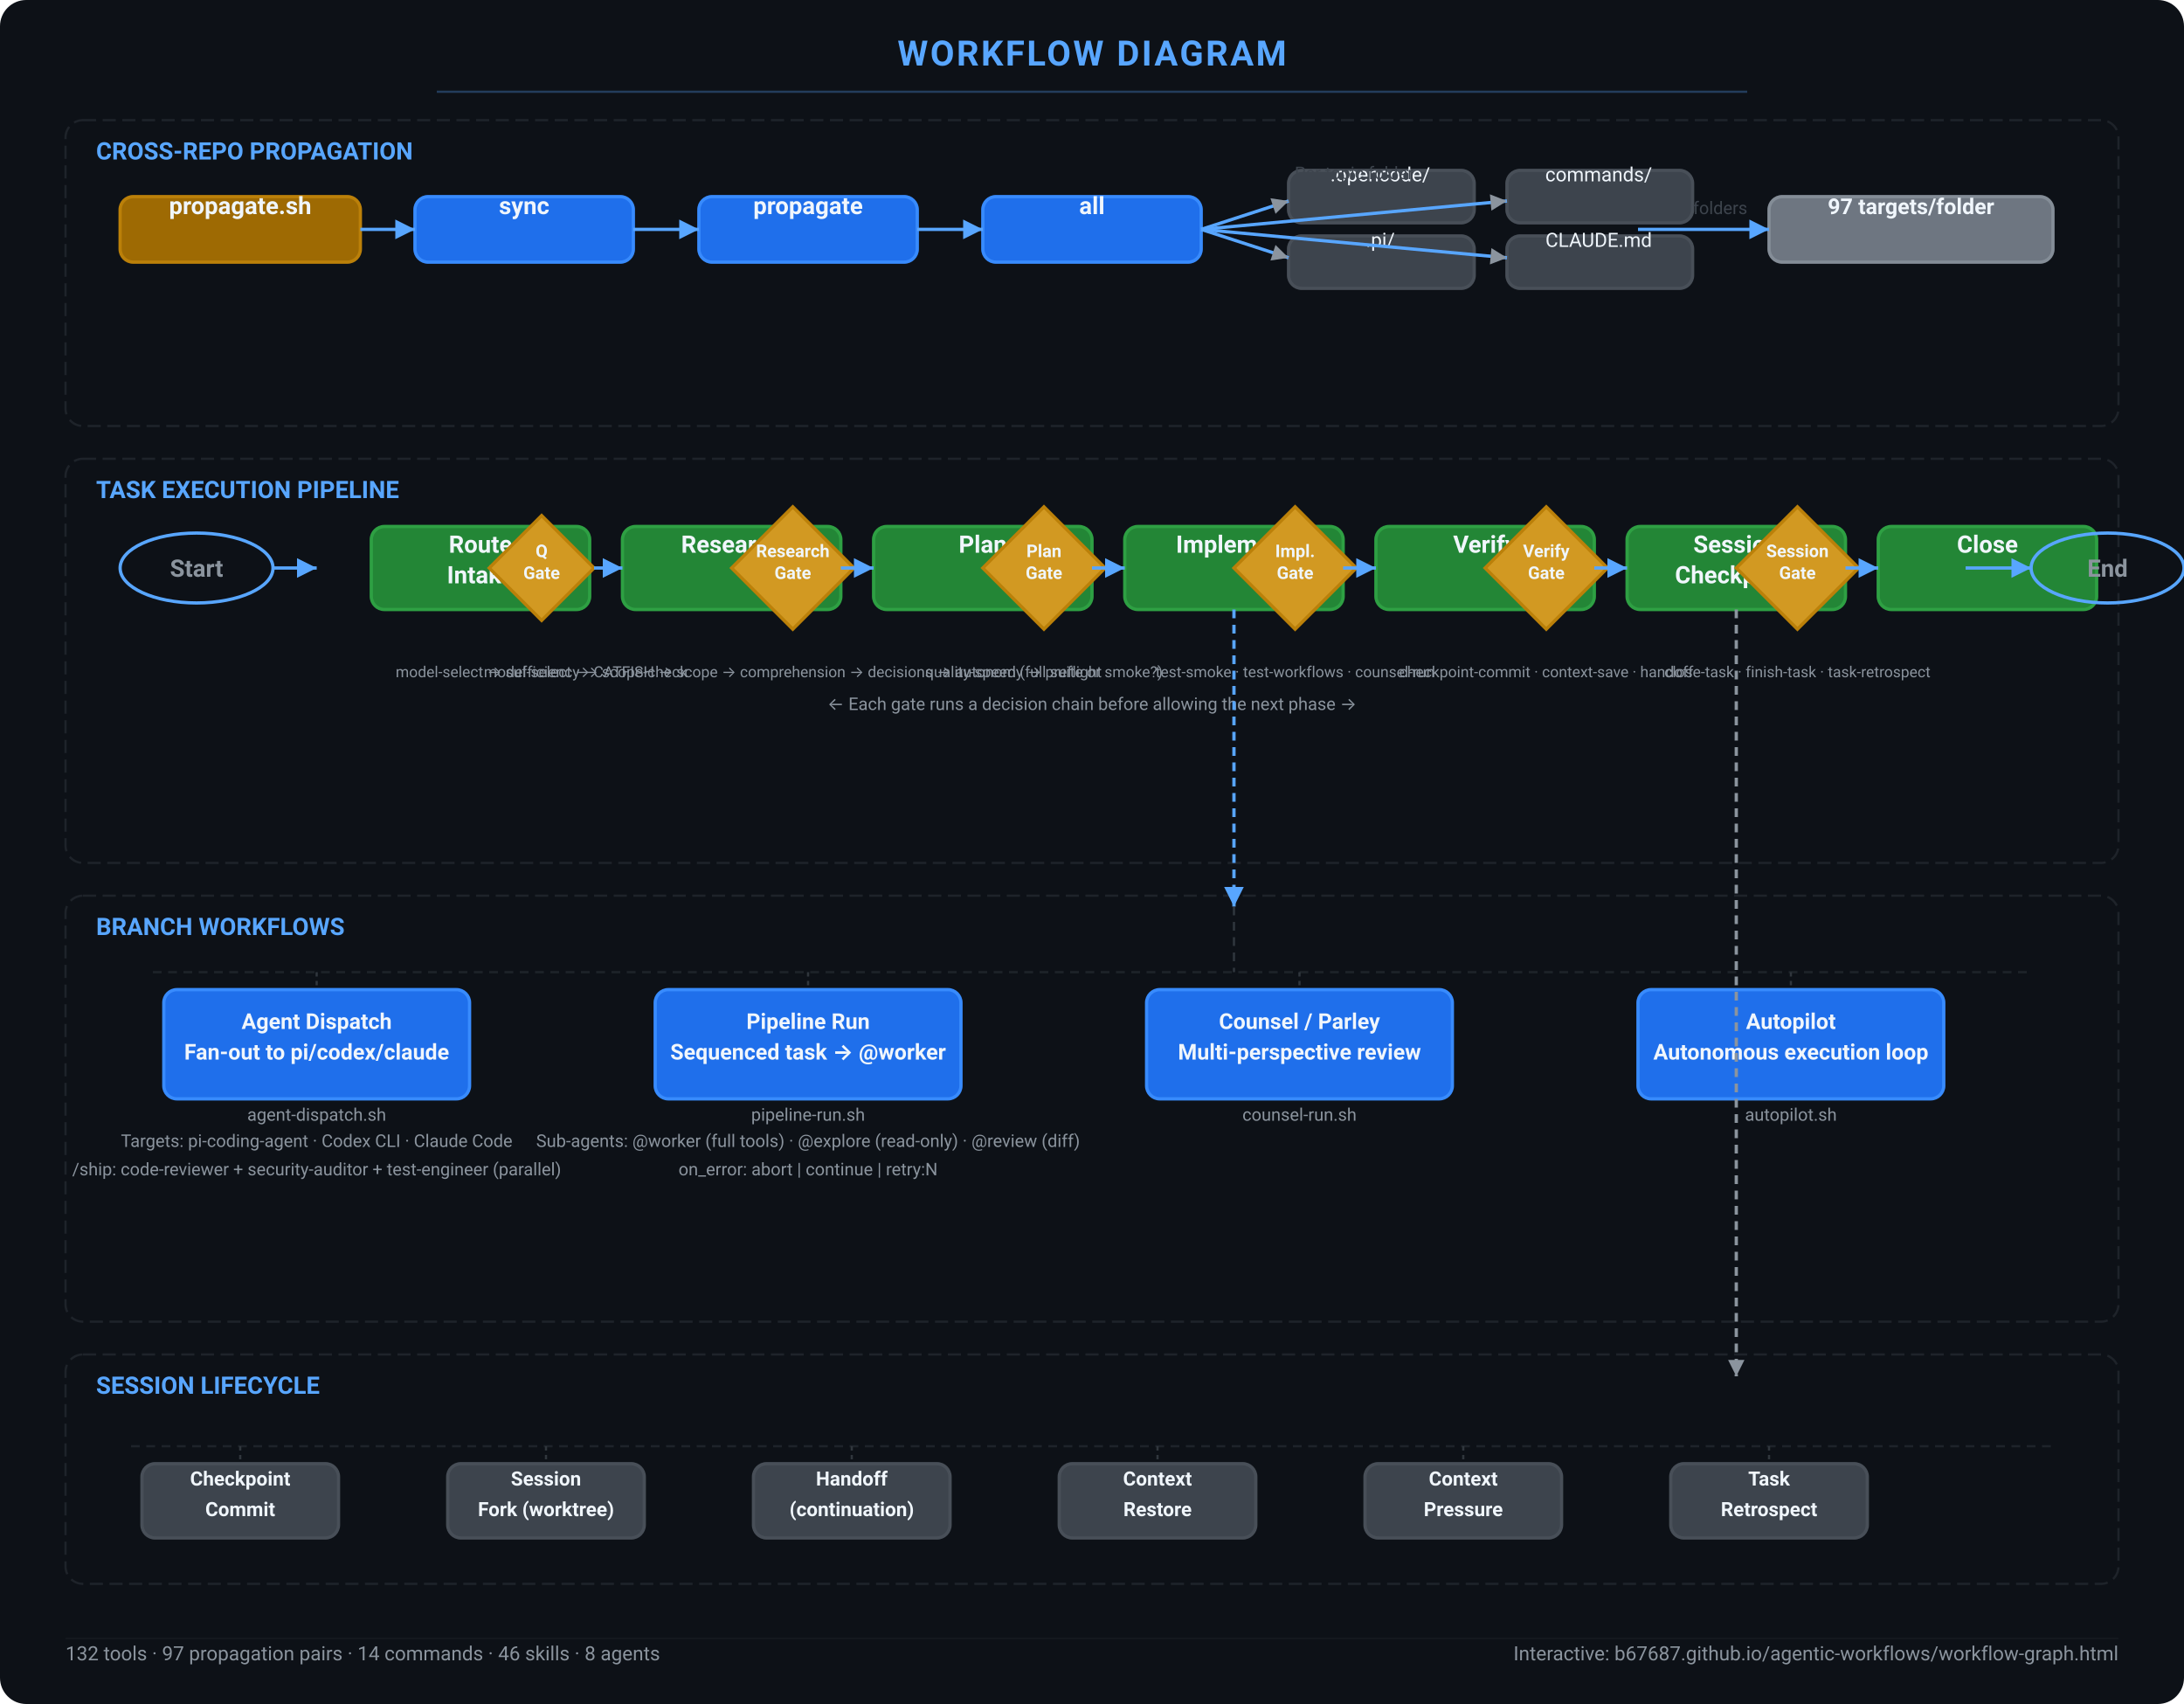
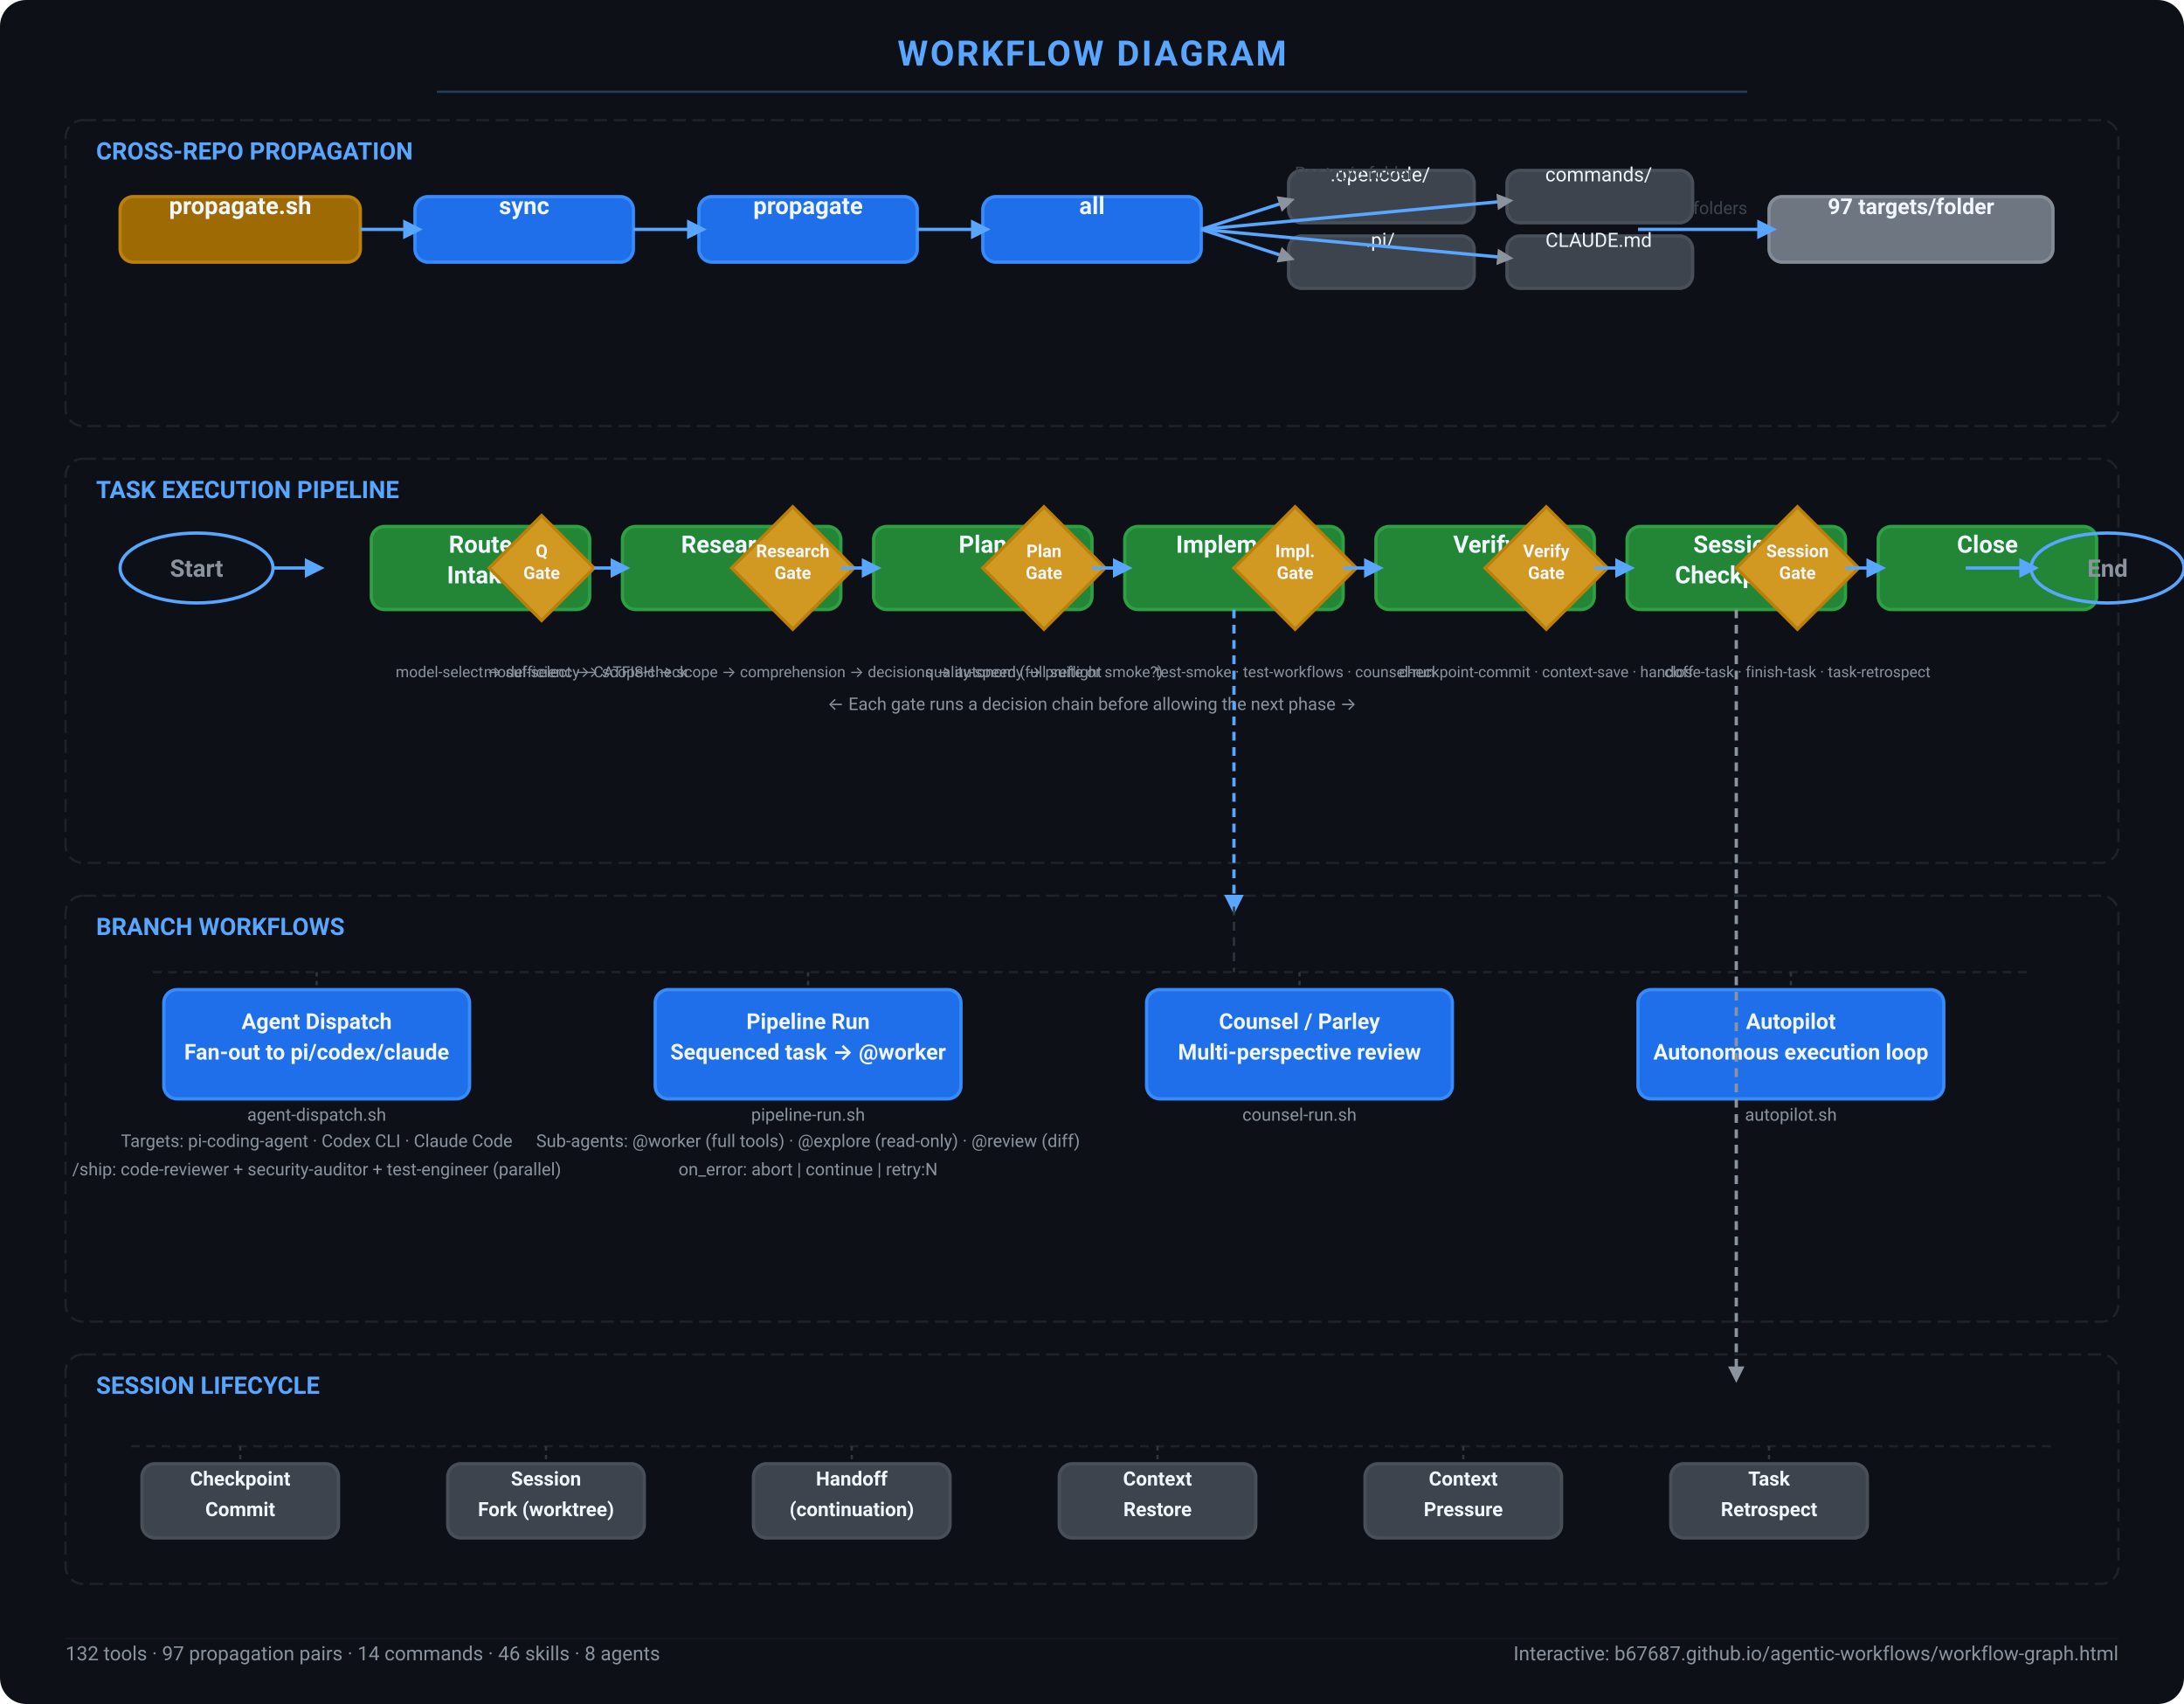
<svg xmlns="http://www.w3.org/2000/svg" viewBox="0 0 1000 780" width="100%" style="max-width:1000px; background:#0d1117; border-radius:12px; font-family:-apple-system,BlinkMacSystemFont,'Segoe UI',Roboto,sans-serif;">
  <rect width="1000" height="780" rx="12" fill="#0d1117" />
  <defs>
    <linearGradient id="pGrad" x1="0%" y1="0%" x2="0%" y2="100%">
      <stop offset="0%" stop-color="#238636" />
      <stop offset="100%" stop-color="#1a7a2a" />
    </linearGradient>
    <linearGradient id="gGrad" x1="0%" y1="0%" x2="0%" y2="100%">
      <stop offset="0%" stop-color="#d29922" />
      <stop offset="100%" stop-color="#b8860b" />
    </linearGradient>
    <linearGradient id="bGrad" x1="0%" y1="0%" x2="0%" y2="100%">
      <stop offset="0%" stop-color="#1f6feb" />
      <stop offset="100%" stop-color="#1558b0" />
    </linearGradient>
    <filter id="glow">
      <feDropShadow dx="0" dy="0" stdDeviation="3" flood-color="#58a6ff" flood-opacity="0.2" />
    </filter>
-     <marker id="arr" viewBox="0 0 10 10" refX="10" refY="5" markerWidth="6" markerHeight="6" orient="auto">
+     <marker id="arr" viewBox="0 0 10 10" refX="6" refY="5" markerWidth="6" markerHeight="6" orient="auto">
      <path d="M 0 0 L 10 5 L 0 10 z" fill="#58a6ff" />
    </marker>
-     <marker id="arrM" viewBox="0 0 10 10" refX="10" refY="5" markerWidth="5" markerHeight="5" orient="auto">
+     <marker id="arrM" viewBox="0 0 10 10" refX="6" refY="5" markerWidth="5" markerHeight="5" orient="auto">
      <path d="M 0 0 L 10 5 L 0 10 z" fill="#8b949e" />
    </marker>
  </defs>
  <text x="500" y="30" fill="#58a6ff" font-size="16" font-weight="bold" text-anchor="middle" letter-spacing="1">WORKFLOW DIAGRAM</text>
  <line x1="200" y1="42" x2="800" y2="42" stroke="#58a6ff" stroke-width="1" opacity="0.3" />
  <rect x="30" y="55" width="940" height="140" rx="8" fill="none" stroke="#30363d" stroke-width="1" stroke-dasharray="6,3" opacity="0.5" />
  <text x="44" y="73" fill="#58a6ff" font-size="11" font-weight="bold">CROSS-REPO PROPAGATION</text>
  <rect x="55" y="90" width="110" height="30" rx="6" fill="#9e6a03" stroke="#bb8009" stroke-width="1.5" />
  <text x="110" y="98.0" text-anchor="middle" fill="#f0f6fc" font-size="11" font-weight="bold">propagate.sh</text>
  <rect x="190" y="90" width="100" height="30" rx="6" fill="#1f6feb" stroke="#388bfd" stroke-width="1.5" />
  <text x="240" y="98.0" text-anchor="middle" fill="#f0f6fc" font-size="11" font-weight="bold">sync</text>
  <rect x="320" y="90" width="100" height="30" rx="6" fill="#1f6feb" stroke="#388bfd" stroke-width="1.5" />
  <text x="370" y="98.0" text-anchor="middle" fill="#f0f6fc" font-size="11" font-weight="bold">propagate</text>
  <rect x="450" y="90" width="100" height="30" rx="6" fill="#1f6feb" stroke="#388bfd" stroke-width="1.5" />
  <text x="500" y="98.0" text-anchor="middle" fill="#f0f6fc" font-size="11" font-weight="bold">all</text>
  <rect x="590" y="78" width="85" height="24" rx="6" fill="#3d444d" stroke="#484f58" stroke-width="1.5" />
  <text x="632" y="83.0" text-anchor="middle" fill="#f0f6fc" font-size="9" font-weight="normal">.opencode/</text>
  <rect x="590" y="108" width="85" height="24" rx="6" fill="#3d444d" stroke="#484f58" stroke-width="1.5" />
  <text x="632" y="113.0" text-anchor="middle" fill="#f0f6fc" font-size="9" font-weight="normal">.pi/</text>
  <rect x="690" y="78" width="85" height="24" rx="6" fill="#3d444d" stroke="#484f58" stroke-width="1.5" />
  <text x="732" y="83.0" text-anchor="middle" fill="#f0f6fc" font-size="9" font-weight="normal">commands/</text>
  <rect x="690" y="108" width="85" height="24" rx="6" fill="#3d444d" stroke="#484f58" stroke-width="1.5" />
  <text x="732" y="113.0" text-anchor="middle" fill="#f0f6fc" font-size="9" font-weight="normal">CLAUDE.md</text>
  <rect x="810" y="90" width="130" height="30" rx="6" fill="#6e7681" stroke="#848d97" stroke-width="1.5" />
  <text x="875" y="98.0" text-anchor="middle" fill="#f0f6fc" font-size="10" font-weight="bold">97 targets/folder</text>
-   <line x1="165" y1="105" x2="190" y2="105" stroke="#58a6ff" stroke-width="1.5" marker-end="url(#arr)" />
-   <line x1="290" y1="105" x2="320" y2="105" stroke="#58a6ff" stroke-width="1.5" marker-end="url(#arr)" />
-   <line x1="420" y1="105" x2="450" y2="105" stroke="#58a6ff" stroke-width="1.5" marker-end="url(#arr)" />
-   <line x1="550" y1="105" x2="590" y2="92" stroke="#58a6ff" stroke-width="1.5" marker-end="url(#arrM)" />
-   <line x1="550" y1="105" x2="590" y2="118" stroke="#58a6ff" stroke-width="1.5" marker-end="url(#arrM)" />
-   <line x1="550" y1="105" x2="690" y2="92" stroke="#58a6ff" stroke-width="1.5" marker-end="url(#arrM)" />
-   <line x1="550" y1="105" x2="690" y2="118" stroke="#58a6ff" stroke-width="1.5" marker-end="url(#arrM)" />
+   <line x1="165" y1="105" x2="190" y2="105" stroke="#58a6ff" stroke-width="1.5" stroke-linecap="butt" marker-end="url(#arr)" />
+   <line x1="290" y1="105" x2="320" y2="105" stroke="#58a6ff" stroke-width="1.5" stroke-linecap="butt" marker-end="url(#arr)" />
+   <line x1="420" y1="105" x2="450" y2="105" stroke="#58a6ff" stroke-width="1.5" stroke-linecap="butt" marker-end="url(#arr)" />
+   <line x1="550" y1="105" x2="590" y2="92" stroke="#58a6ff" stroke-width="1.5" stroke-linecap="butt" marker-end="url(#arrM)" />
+   <line x1="550" y1="105" x2="590" y2="118" stroke="#58a6ff" stroke-width="1.5" stroke-linecap="butt" marker-end="url(#arrM)" />
+   <line x1="550" y1="105" x2="690" y2="92" stroke="#58a6ff" stroke-width="1.5" stroke-linecap="butt" marker-end="url(#arrM)" />
+   <line x1="550" y1="105" x2="690" y2="118" stroke="#58a6ff" stroke-width="1.5" stroke-linecap="butt" marker-end="url(#arrM)" />
  <text x="620" y="82" fill="#3d444d" font-size="8" text-anchor="middle">Per topic folder</text>
-   <line x1="750" y1="105" x2="810" y2="105" stroke="#58a6ff" stroke-width="1.5" marker-end="url(#arr)" />
+   <line x1="750" y1="105" x2="810" y2="105" stroke="#58a6ff" stroke-width="1.5" stroke-linecap="butt" marker-end="url(#arr)" />
  <text x="780" y="98" fill="#3d444d" font-size="8" text-anchor="middle">×14 folders</text>
  <rect x="30" y="210" width="940" height="185" rx="8" fill="none" stroke="#30363d" stroke-width="1" stroke-dasharray="6,3" opacity="0.5" />
  <text x="44" y="228" fill="#58a6ff" font-size="11" font-weight="bold">TASK EXECUTION PIPELINE</text>
  <ellipse cx="90" cy="260" rx="35" ry="16" fill="none" stroke="#58a6ff" stroke-width="1.5" />
  <text x="90" y="264" text-anchor="middle" fill="#8b949e" font-size="11" font-weight="bold">Start</text>
  <rect x="170" y="241" width="100" height="38" rx="6" fill="#238636" stroke="#2ea043" stroke-width="1.5" />
  <text x="220" y="253.0" text-anchor="middle" fill="#f0f6fc" font-size="11" font-weight="bold">Route</text>
  <text x="220" y="267.0" text-anchor="middle" fill="#f0f6fc" font-size="11" font-weight="bold">Intake</text>
  <rect x="285" y="241" width="100" height="38" rx="6" fill="#238636" stroke="#2ea043" stroke-width="1.5" />
  <text x="335" y="253.0" text-anchor="middle" fill="#f0f6fc" font-size="11" font-weight="bold">Research</text>
  <rect x="400" y="241" width="100" height="38" rx="6" fill="#238636" stroke="#2ea043" stroke-width="1.5" />
  <text x="450" y="253.0" text-anchor="middle" fill="#f0f6fc" font-size="11" font-weight="bold">Plan</text>
  <rect x="515" y="241" width="100" height="38" rx="6" fill="#238636" stroke="#2ea043" stroke-width="1.5" />
  <text x="565" y="253.0" text-anchor="middle" fill="#f0f6fc" font-size="11" font-weight="bold">Implement</text>
  <rect x="630" y="241" width="100" height="38" rx="6" fill="#238636" stroke="#2ea043" stroke-width="1.5" />
  <text x="680" y="253.0" text-anchor="middle" fill="#f0f6fc" font-size="11" font-weight="bold">Verify</text>
  <rect x="745" y="241" width="100" height="38" rx="6" fill="#238636" stroke="#2ea043" stroke-width="1.5" />
  <text x="795" y="253.0" text-anchor="middle" fill="#f0f6fc" font-size="11" font-weight="bold">Session</text>
  <text x="795" y="267.0" text-anchor="middle" fill="#f0f6fc" font-size="11" font-weight="bold">Checkpoint</text>
  <rect x="860" y="241" width="100" height="38" rx="6" fill="#238636" stroke="#2ea043" stroke-width="1.5" />
  <text x="910" y="253.0" text-anchor="middle" fill="#f0f6fc" font-size="11" font-weight="bold">Close</text>
  <ellipse cx="965" cy="260" rx="35" ry="16" fill="none" stroke="#58a6ff" stroke-width="1.5" />
  <text x="965" y="264" text-anchor="middle" fill="#8b949e" font-size="11" font-weight="bold">End</text>
  <polygon points="248,236 272,260 248,284 224,260" fill="#d29922" stroke="#bb8009" stroke-width="1.5" />
  <text x="248" y="255.0" text-anchor="middle" fill="#f0f6fc" font-size="8" font-weight="bold">Q</text>
  <text x="248" y="265.0" text-anchor="middle" fill="#f0f6fc" font-size="8" font-weight="bold">Gate</text>
  <polygon points="363,232 391,260 363,288 335,260" fill="#d29922" stroke="#bb8009" stroke-width="1.5" />
  <text x="363" y="255.0" text-anchor="middle" fill="#f0f6fc" font-size="8" font-weight="bold">Research</text>
  <text x="363" y="265.0" text-anchor="middle" fill="#f0f6fc" font-size="8" font-weight="bold">Gate</text>
  <polygon points="478,232 506,260 478,288 450,260" fill="#d29922" stroke="#bb8009" stroke-width="1.5" />
  <text x="478" y="255.0" text-anchor="middle" fill="#f0f6fc" font-size="8" font-weight="bold">Plan</text>
  <text x="478" y="265.0" text-anchor="middle" fill="#f0f6fc" font-size="8" font-weight="bold">Gate</text>
  <polygon points="593,232 621,260 593,288 565,260" fill="#d29922" stroke="#bb8009" stroke-width="1.5" />
  <text x="593" y="255.0" text-anchor="middle" fill="#f0f6fc" font-size="8" font-weight="bold">Impl.</text>
  <text x="593" y="265.0" text-anchor="middle" fill="#f0f6fc" font-size="8" font-weight="bold">Gate</text>
  <polygon points="708,232 736,260 708,288 680,260" fill="#d29922" stroke="#bb8009" stroke-width="1.5" />
  <text x="708" y="255.0" text-anchor="middle" fill="#f0f6fc" font-size="8" font-weight="bold">Verify</text>
  <text x="708" y="265.0" text-anchor="middle" fill="#f0f6fc" font-size="8" font-weight="bold">Gate</text>
  <polygon points="823,232 851,260 823,288 795,260" fill="#d29922" stroke="#bb8009" stroke-width="1.5" />
  <text x="823" y="255.0" text-anchor="middle" fill="#f0f6fc" font-size="8" font-weight="bold">Session</text>
  <text x="823" y="265.0" text-anchor="middle" fill="#f0f6fc" font-size="8" font-weight="bold">Gate</text>
-   <line x1="125" y1="260" x2="145" y2="260" stroke="#58a6ff" stroke-width="1.5" marker-end="url(#arr)" />
-   <line x1="272" y1="260" x2="285" y2="260" stroke="#58a6ff" stroke-width="1.5" marker-end="url(#arr)" />
-   <line x1="385" y1="260" x2="400" y2="260" stroke="#58a6ff" stroke-width="1.5" marker-end="url(#arr)" />
-   <line x1="500" y1="260" x2="515" y2="260" stroke="#58a6ff" stroke-width="1.5" marker-end="url(#arr)" />
-   <line x1="615" y1="260" x2="630" y2="260" stroke="#58a6ff" stroke-width="1.5" marker-end="url(#arr)" />
-   <line x1="730" y1="260" x2="745" y2="260" stroke="#58a6ff" stroke-width="1.5" marker-end="url(#arr)" />
-   <line x1="845" y1="260" x2="860" y2="260" stroke="#58a6ff" stroke-width="1.5" marker-end="url(#arr)" />
-   <line x1="900" y1="260" x2="930" y2="260" stroke="#58a6ff" stroke-width="1.5" marker-end="url(#arr)" />
+   <line x1="125" y1="260" x2="145" y2="260" stroke="#58a6ff" stroke-width="1.5" stroke-linecap="butt" marker-end="url(#arr)" />
+   <line x1="272" y1="260" x2="285" y2="260" stroke="#58a6ff" stroke-width="1.5" stroke-linecap="butt" marker-end="url(#arr)" />
+   <line x1="385" y1="260" x2="400" y2="260" stroke="#58a6ff" stroke-width="1.5" stroke-linecap="butt" marker-end="url(#arr)" />
+   <line x1="500" y1="260" x2="515" y2="260" stroke="#58a6ff" stroke-width="1.5" stroke-linecap="butt" marker-end="url(#arr)" />
+   <line x1="615" y1="260" x2="630" y2="260" stroke="#58a6ff" stroke-width="1.5" stroke-linecap="butt" marker-end="url(#arr)" />
+   <line x1="730" y1="260" x2="745" y2="260" stroke="#58a6ff" stroke-width="1.5" stroke-linecap="butt" marker-end="url(#arr)" />
+   <line x1="845" y1="260" x2="860" y2="260" stroke="#58a6ff" stroke-width="1.5" stroke-linecap="butt" marker-end="url(#arr)" />
+   <line x1="900" y1="260" x2="930" y2="260" stroke="#58a6ff" stroke-width="1.5" stroke-linecap="butt" marker-end="url(#arr)" />
  <text x="248" y="310" text-anchor="middle" fill="#8b949e" font-size="7">model-select → sufficiency → scope-check</text>
  <text x="363" y="310" text-anchor="middle" fill="#8b949e" font-size="7">model-select → CATFISH → scope → comprehension → decisions → autonomy → preflight</text>
  <text x="478" y="310" text-anchor="middle" fill="#8b949e" font-size="7">quality-speed (full suite or smoke?)</text>
  <text x="593" y="310" text-anchor="middle" fill="#8b949e" font-size="7">test-smoke · test-workflows · counsel-run</text>
  <text x="708" y="310" text-anchor="middle" fill="#8b949e" font-size="7">checkpoint-commit · context-save · handoff</text>
  <text x="823" y="310" text-anchor="middle" fill="#8b949e" font-size="7">close-task · finish-task · task-retrospect</text>
  <text x="500" y="325" fill="#8b949e" font-size="8" text-anchor="middle">← Each gate runs a decision chain before allowing the next phase →</text>
  <rect x="30" y="410" width="940" height="195" rx="8" fill="none" stroke="#30363d" stroke-width="1" stroke-dasharray="6,3" opacity="0.5" />
  <text x="44" y="428" fill="#58a6ff" font-size="11" font-weight="bold">BRANCH WORKFLOWS</text>
  <line x1="70" y1="445" x2="930" y2="445" stroke="#30363d" stroke-width="1" stroke-dasharray="4,3" opacity="0.5" />
-   <line x1="565" y1="279" x2="565" y2="415" stroke="#58a6ff" stroke-width="1.5" marker-end="url(#arr)" stroke-dasharray="4,3" />
+   <line x1="565" y1="279" x2="565" y2="415" stroke="#58a6ff" stroke-width="1.5" stroke-linecap="butt" marker-end="url(#arr)" stroke-dasharray="4,3" />
  <line x1="565" y1="415" x2="565" y2="445" stroke="#30363d" stroke-width="1" stroke-dasharray="4,3" />
  <rect x="75" y="453" width="140" height="50" rx="6" fill="#1f6feb" stroke="#388bfd" stroke-width="1.5" />
  <text x="145" y="471.0" text-anchor="middle" fill="#f0f6fc" font-size="10" font-weight="bold">Agent Dispatch</text>
  <text x="145" y="485.0" text-anchor="middle" fill="#f0f6fc" font-size="10" font-weight="bold">Fan-out to pi/codex/claude</text>
  <text x="145" y="513" text-anchor="middle" fill="#8b949e" font-size="8">agent-dispatch.sh</text>
  <line x1="145" y1="445" x2="145" y2="453" stroke="#30363d" stroke-width="1" stroke-dasharray="2,2" />
  <rect x="300" y="453" width="140" height="50" rx="6" fill="#1f6feb" stroke="#388bfd" stroke-width="1.5" />
  <text x="370" y="471.0" text-anchor="middle" fill="#f0f6fc" font-size="10" font-weight="bold">Pipeline Run</text>
  <text x="370" y="485.0" text-anchor="middle" fill="#f0f6fc" font-size="10" font-weight="bold">Sequenced task → @worker</text>
  <text x="370" y="513" text-anchor="middle" fill="#8b949e" font-size="8">pipeline-run.sh</text>
  <line x1="370" y1="445" x2="370" y2="453" stroke="#30363d" stroke-width="1" stroke-dasharray="2,2" />
  <rect x="525" y="453" width="140" height="50" rx="6" fill="#1f6feb" stroke="#388bfd" stroke-width="1.5" />
  <text x="595" y="471.0" text-anchor="middle" fill="#f0f6fc" font-size="10" font-weight="bold">Counsel / Parley</text>
  <text x="595" y="485.0" text-anchor="middle" fill="#f0f6fc" font-size="10" font-weight="bold">Multi-perspective review</text>
  <text x="595" y="513" text-anchor="middle" fill="#8b949e" font-size="8">counsel-run.sh</text>
  <line x1="595" y1="445" x2="595" y2="453" stroke="#30363d" stroke-width="1" stroke-dasharray="2,2" />
  <rect x="750" y="453" width="140" height="50" rx="6" fill="#1f6feb" stroke="#388bfd" stroke-width="1.5" />
  <text x="820" y="471.0" text-anchor="middle" fill="#f0f6fc" font-size="10" font-weight="bold">Autopilot</text>
  <text x="820" y="485.0" text-anchor="middle" fill="#f0f6fc" font-size="10" font-weight="bold">Autonomous execution loop</text>
  <text x="820" y="513" text-anchor="middle" fill="#8b949e" font-size="8">autopilot.sh</text>
  <line x1="820" y1="445" x2="820" y2="453" stroke="#30363d" stroke-width="1" stroke-dasharray="2,2" />
  <text x="145" y="525" fill="#8b949e" font-size="8" text-anchor="middle">Targets: pi-coding-agent · Codex CLI · Claude Code</text>
  <text x="145" y="538" fill="#8b949e" font-size="8" text-anchor="middle">/ship: code-reviewer + security-auditor + test-engineer (parallel)</text>
  <text x="370" y="525" fill="#8b949e" font-size="8" text-anchor="middle">Sub-agents: @worker (full tools) · @explore (read-only) · @review (diff)</text>
  <text x="370" y="538" fill="#8b949e" font-size="8" text-anchor="middle">on_error: abort | continue | retry:N</text>
  <rect x="30" y="620" width="940" height="105" rx="8" fill="none" stroke="#30363d" stroke-width="1" stroke-dasharray="6,3" opacity="0.5" />
  <text x="44" y="638" fill="#58a6ff" font-size="11" font-weight="bold">SESSION LIFECYCLE</text>
  <line x1="60" y1="662" x2="940" y2="662" stroke="#30363d" stroke-width="1" stroke-dasharray="4,3" opacity="0.5" />
  <rect x="65" y="670" width="90" height="34" rx="6" fill="#3d444d" stroke="#484f58" stroke-width="1.5" />
  <text x="110" y="680.0" text-anchor="middle" fill="#f0f6fc" font-size="9" font-weight="bold">Checkpoint</text>
  <text x="110" y="694.0" text-anchor="middle" fill="#f0f6fc" font-size="9" font-weight="bold">Commit</text>
  <line x1="110" y1="662" x2="110" y2="670" stroke="#30363d" stroke-width="1" stroke-dasharray="2,2" />
  <rect x="205" y="670" width="90" height="34" rx="6" fill="#3d444d" stroke="#484f58" stroke-width="1.5" />
  <text x="250" y="680.0" text-anchor="middle" fill="#f0f6fc" font-size="9" font-weight="bold">Session</text>
  <text x="250" y="694.0" text-anchor="middle" fill="#f0f6fc" font-size="9" font-weight="bold">Fork (worktree)</text>
  <line x1="250" y1="662" x2="250" y2="670" stroke="#30363d" stroke-width="1" stroke-dasharray="2,2" />
  <rect x="345" y="670" width="90" height="34" rx="6" fill="#3d444d" stroke="#484f58" stroke-width="1.5" />
  <text x="390" y="680.0" text-anchor="middle" fill="#f0f6fc" font-size="9" font-weight="bold">Handoff</text>
  <text x="390" y="694.0" text-anchor="middle" fill="#f0f6fc" font-size="9" font-weight="bold">(continuation)</text>
  <line x1="390" y1="662" x2="390" y2="670" stroke="#30363d" stroke-width="1" stroke-dasharray="2,2" />
  <rect x="485" y="670" width="90" height="34" rx="6" fill="#3d444d" stroke="#484f58" stroke-width="1.5" />
  <text x="530" y="680.0" text-anchor="middle" fill="#f0f6fc" font-size="9" font-weight="bold">Context</text>
  <text x="530" y="694.0" text-anchor="middle" fill="#f0f6fc" font-size="9" font-weight="bold">Restore</text>
  <line x1="530" y1="662" x2="530" y2="670" stroke="#30363d" stroke-width="1" stroke-dasharray="2,2" />
  <rect x="625" y="670" width="90" height="34" rx="6" fill="#3d444d" stroke="#484f58" stroke-width="1.5" />
  <text x="670" y="680.0" text-anchor="middle" fill="#f0f6fc" font-size="9" font-weight="bold">Context</text>
  <text x="670" y="694.0" text-anchor="middle" fill="#f0f6fc" font-size="9" font-weight="bold">Pressure</text>
  <line x1="670" y1="662" x2="670" y2="670" stroke="#30363d" stroke-width="1" stroke-dasharray="2,2" />
  <rect x="765" y="670" width="90" height="34" rx="6" fill="#3d444d" stroke="#484f58" stroke-width="1.5" />
  <text x="810" y="680.0" text-anchor="middle" fill="#f0f6fc" font-size="9" font-weight="bold">Task</text>
  <text x="810" y="694.0" text-anchor="middle" fill="#f0f6fc" font-size="9" font-weight="bold">Retrospect</text>
  <line x1="810" y1="662" x2="810" y2="670" stroke="#30363d" stroke-width="1" stroke-dasharray="2,2" />
-   <line x1="795" y1="279" x2="795" y2="630" stroke="#8b949e" stroke-width="1.5" marker-end="url(#arrM)" stroke-dasharray="4,3" />
+   <line x1="795" y1="279" x2="795" y2="630" stroke="#8b949e" stroke-width="1.5" stroke-linecap="butt" marker-end="url(#arrM)" stroke-dasharray="4,3" />
  <line x1="30" y1="750" x2="970" y2="750" stroke="#30363d" stroke-width="0.5" opacity="0.3" />
  <text x="30" y="760" fill="#8b949e" font-size="9">132 tools · 97 propagation pairs · 14 commands · 46 skills · 8 agents</text>
  <text x="970" y="760" fill="#8b949e" font-size="9" text-anchor="end">Interactive: b67687.github.io/agentic-workflows/workflow-graph.html</text>
</svg>
